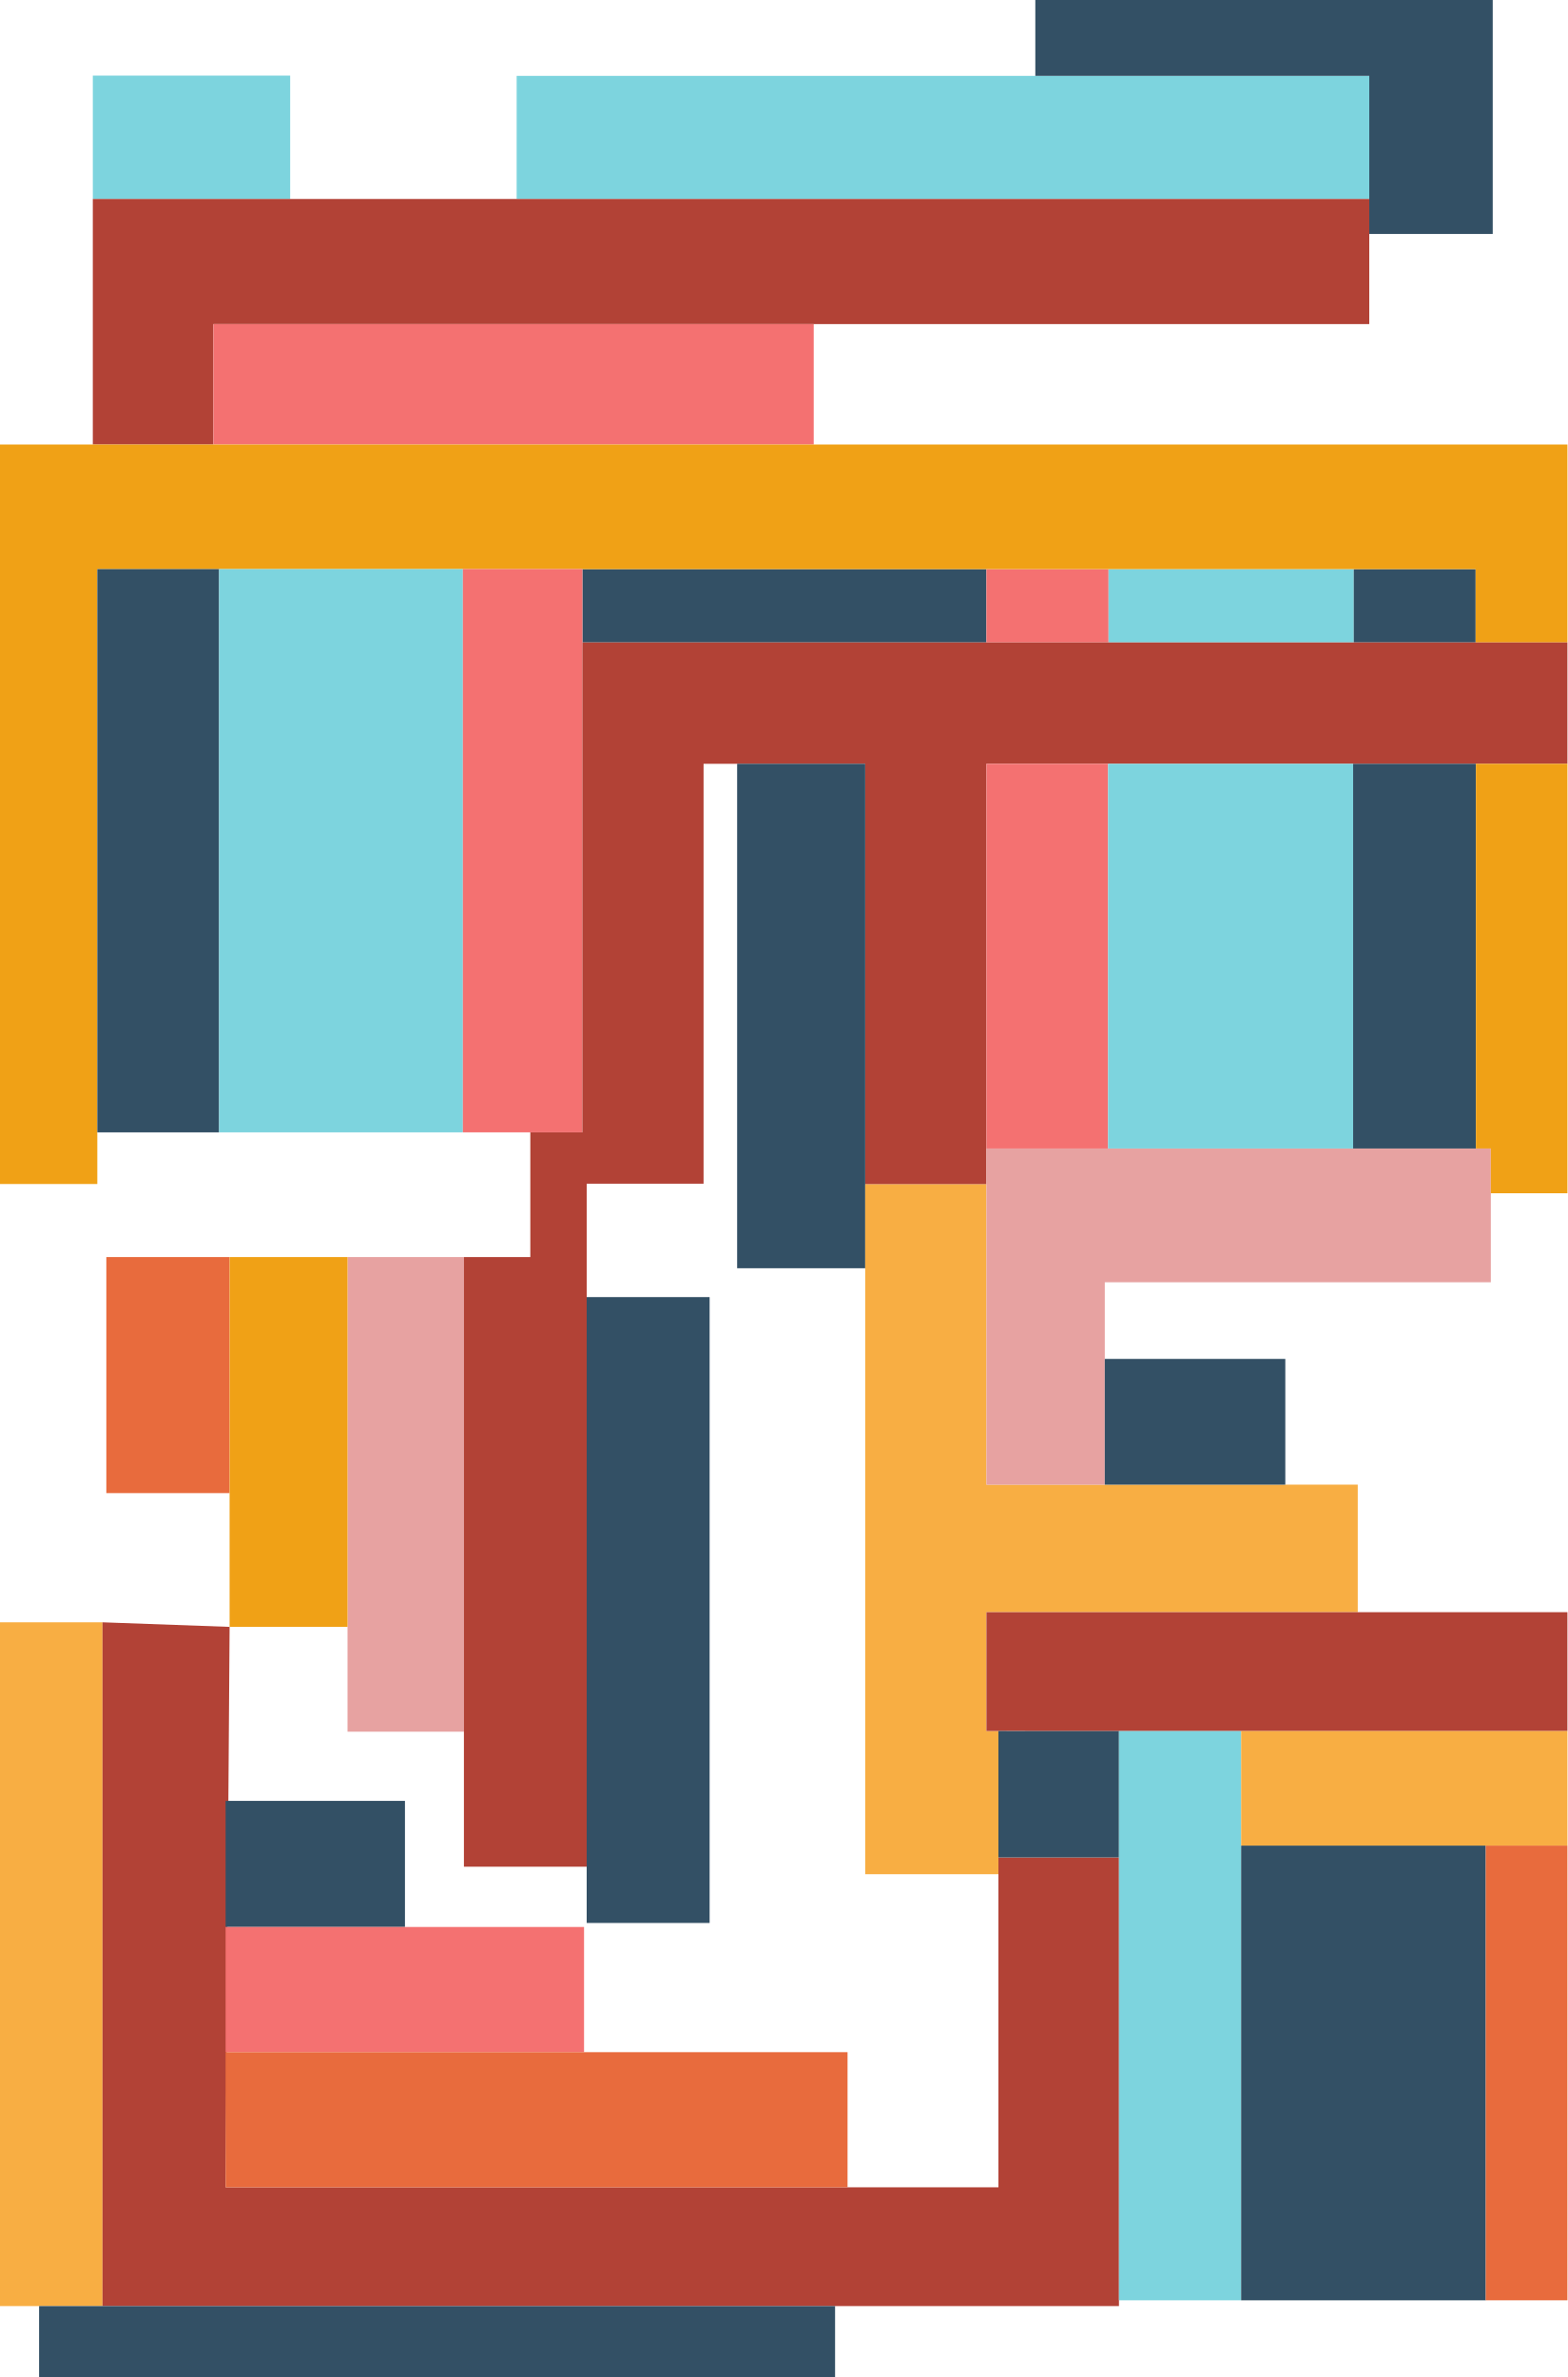
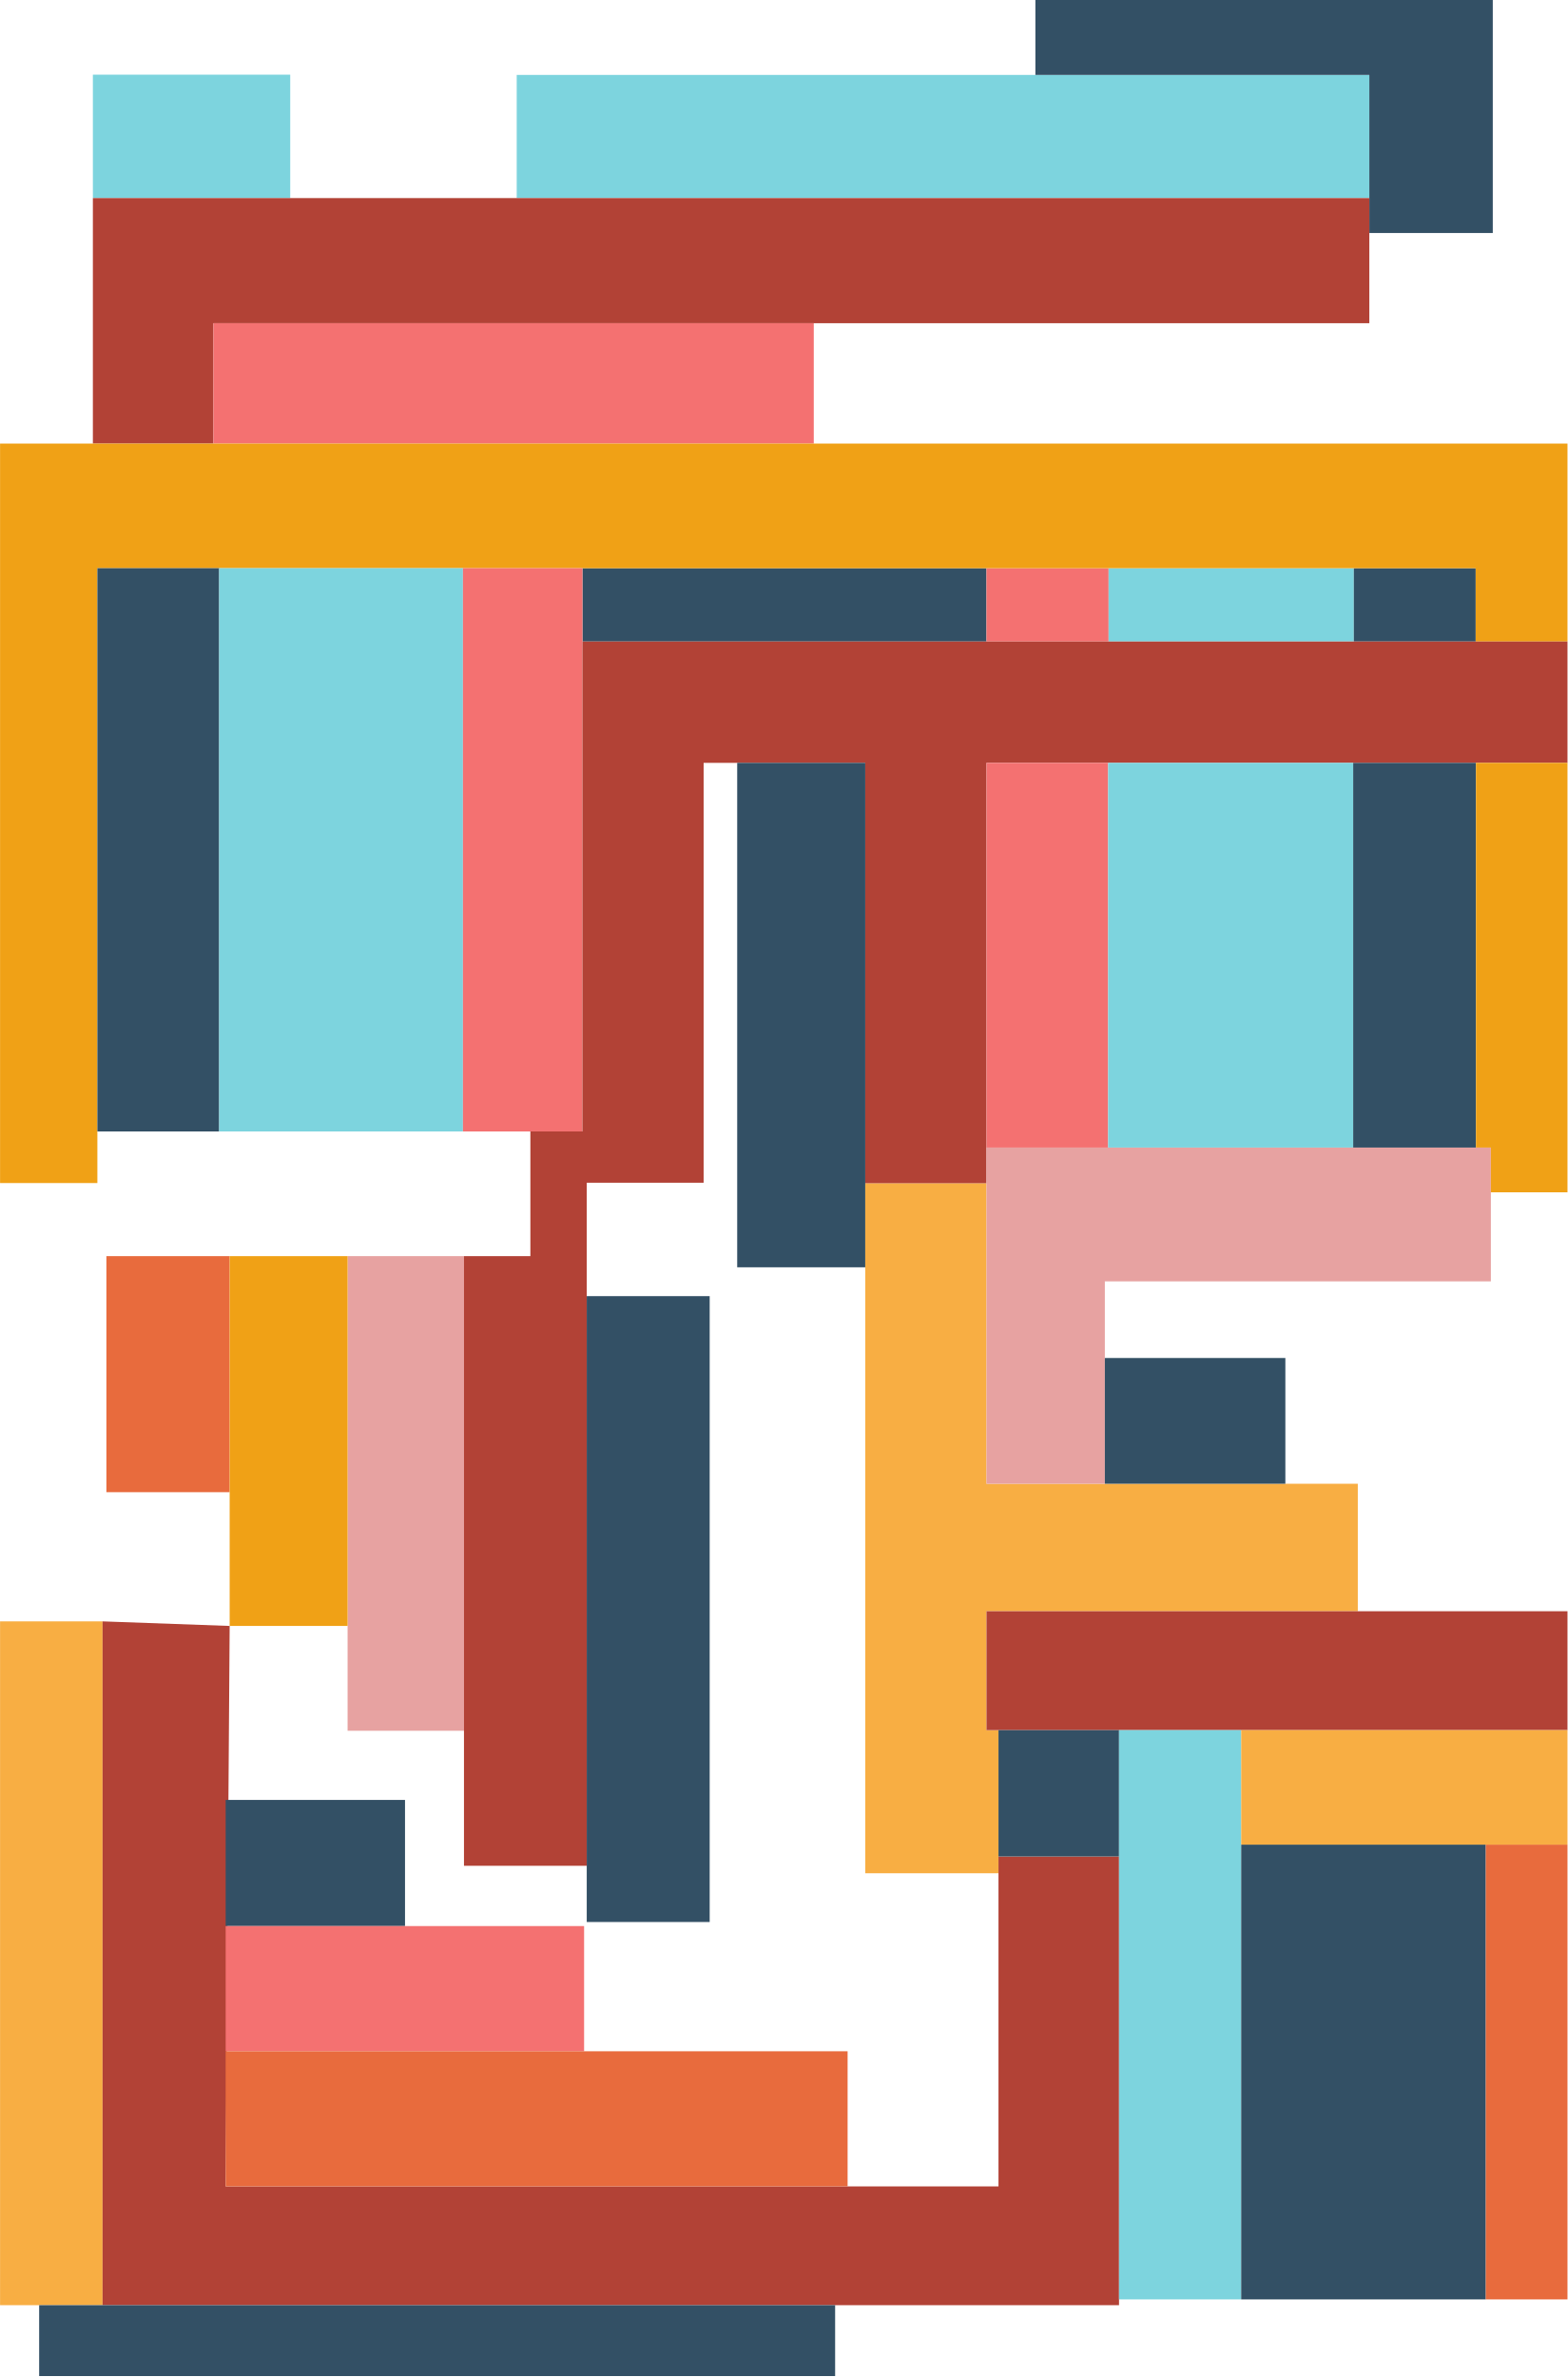
<svg xmlns="http://www.w3.org/2000/svg" width="297.039mm" height="450.497mm" viewBox="0 0 297.039 450.497" version="1.1" id="svg134443">
  <defs id="defs134437" />
-   <g id="layer1" transform="translate(931.5643,-234.1488)">
-     <rect style="opacity:1;fill:#335065;fill-opacity:1;stroke:none;stroke-width:0.274;stroke-miterlimit:4;stroke-dasharray:none;stroke-opacity:1" id="rect1675" width="76.561" height="13.898" x="-821.196" y="342.01" />
-     <rect style="opacity:1;fill:#f47171;fill-opacity:1;stroke:none;stroke-width:0.121;stroke-miterlimit:4;stroke-dasharray:none;stroke-opacity:1" id="rect1677" width="23.145" height="13.898" x="-744.635" y="342.01" />
-     <rect style="opacity:1;fill:#7dd4de;fill-opacity:1;stroke:none;stroke-width:0.194;stroke-miterlimit:4;stroke-dasharray:none;stroke-opacity:1" id="rect1679" width="46.476" height="13.898" x="-721.489" y="342.01" />
-     <rect style="opacity:1;fill:#335065;fill-opacity:1;stroke:none;stroke-width:0.2;stroke-miterlimit:4;stroke-dasharray:none;stroke-opacity:1" id="rect1681" width="23.089" height="13.898" x="-675.014" y="342.01" />
-     <rect style="opacity:1;fill:#e7a2a1;fill-opacity:1;stroke:none;stroke-width:0.275;stroke-miterlimit:4;stroke-dasharray:none;stroke-opacity:1" id="rect1695" width="22.058" height="89.955" x="-865.704" y="472.39" />
-     <path style="fill:#7dd4de;fill-opacity:1;stroke:none;stroke-width:0.265px;stroke-linecap:butt;stroke-linejoin:miter;stroke-opacity:1" d="m -913.973,248.478 h 37.399 v 23.386 h -37.399 z" id="path6164" />
-     <path style="fill:#7dd4de;fill-opacity:1;stroke:none;stroke-width:0.265px;stroke-linecap:butt;stroke-linejoin:miter;stroke-opacity:1" d="m -833.654,248.525 h 161.577 v 23.338 h -161.578 z" id="path6166" />
-     <path style="fill:#335065;fill-opacity:1;stroke:none;stroke-width:0.265px;stroke-linecap:butt;stroke-linejoin:miter;stroke-opacity:1" d="m -735.363,234.149 h 86.682 v 44.338 h -23.396 c 0,0 0,-29.961 0,-29.961 h -63.285 z" id="path6168" />
-     <path style="fill:#b24236;fill-opacity:1;stroke:none;stroke-width:0.265px;stroke-linecap:butt;stroke-linejoin:miter;stroke-opacity:1" d="m -913.973,271.864 h 241.896 v 23.711 h -219.053 v 22.818 h -22.844 z" id="path6170" />
-     <path style="fill:#f47171;fill-opacity:1;stroke:none;stroke-width:0.265px;stroke-linecap:butt;stroke-linejoin:miter;stroke-opacity:1" d="m -891.13,295.576 h 113.771 v 22.818 h -113.771 z" id="path6172" />
-     <path style="fill:#f0a116;fill-opacity:1;stroke:none;stroke-width:0.265px;stroke-linecap:butt;stroke-linejoin:miter;stroke-opacity:1" d="m -931.564,318.393 h 297.039 v 37.515 h -17.4 v -13.898 h -261.197 v 116.536 h -18.442 z" id="path6176" />
-     <path style="fill:#335065;fill-opacity:1;stroke:none;stroke-width:0.265px;stroke-linecap:butt;stroke-linejoin:miter;stroke-opacity:1" d="m -913.122,342.01 h 23.077 v 106.746 h -23.077 z" id="path6178" />
-     <path style="fill:#7dd4de;fill-opacity:1;stroke:none;stroke-width:0.265px;stroke-linecap:butt;stroke-linejoin:miter;stroke-opacity:1" d="m -890.045,342.01 h 46.202 v 106.746 h -46.202 z" id="path6180" />
-     <path style="fill:#f47171;fill-opacity:1;stroke:none;stroke-width:0.265px;stroke-linecap:butt;stroke-linejoin:miter;stroke-opacity:1" d="m -843.844,342.01 h 22.648 v 106.746 h -22.647 z" id="path6182" />
-     <path style="fill:#b24236;fill-opacity:1;stroke:none;stroke-width:0.265px;stroke-linecap:butt;stroke-linejoin:miter;stroke-opacity:1" d="m -821.196,355.909 h 186.671 v 22.998 h -110.102 v 79.703 h -22.975 v -79.703 h -30.632 v 79.579 h -22.148 v 129.447 h -23.265 V 472.391 h 12.582 v -23.634 h 9.869 z" id="path6186" />
-     <path style="fill:#335065;fill-opacity:1;stroke:none;stroke-width:0.265px;stroke-linecap:butt;stroke-linejoin:miter;stroke-opacity:1" d="m -791.872,378.906 h 24.27 v 95.604 h -24.27 z" id="path6188" />
-     <path style="fill:#335065;fill-opacity:1;stroke:none;stroke-width:0.265px;stroke-linecap:butt;stroke-linejoin:miter;stroke-opacity:1" d="m -820.383,479.977 h 23.297 v 118.619 h -23.297 z" id="path6190" />
-     <path style="fill:#f8ae43;fill-opacity:1;stroke:none;stroke-width:0.265px;stroke-linecap:butt;stroke-linejoin:miter;stroke-opacity:1" d="m -767.602,458.609 h 22.975 v 56.919 h 70.366 c 0,0 0,24.167 0,24.167 h -70.366 v 22.53 h 2.272 v 27.128 h -25.246 z" id="path6192" />
-     <path style="fill:#e7a2a1;fill-opacity:1;stroke:none;stroke-width:0.265px;stroke-linecap:butt;stroke-linejoin:miter;stroke-opacity:1" d="m -744.627,451.816 h 95.586 v 25.355 h -73.157 v 38.359 h -22.428 z" id="path6194" />
-     <path style="fill:#335065;fill-opacity:1;stroke:none;stroke-width:0.265px;stroke-linecap:butt;stroke-linejoin:miter;stroke-opacity:1" d="m -722.199,491.694 h 34.21 v 23.835 h -34.21 z" id="path6196" />
-     <path style="fill:#f47171;fill-opacity:1;stroke:none;stroke-width:0.265px;stroke-linecap:butt;stroke-linejoin:miter;stroke-opacity:1" d="m -744.627,378.906 h 23.054 c 0,0 0,72.91 0,72.91 h -23.054 z" id="path6198" />
-     <path style="fill:#7dd4de;fill-opacity:1;stroke:none;stroke-width:0.265px;stroke-linecap:butt;stroke-linejoin:miter;stroke-opacity:1" d="m -721.574,378.906 h 46.439 v 72.91 h -46.439 z" id="path6200" />
-     <path style="fill:#335065;fill-opacity:1;stroke:none;stroke-width:0.265px;stroke-linecap:butt;stroke-linejoin:miter;stroke-opacity:1" d="m -675.135,378.906 h 23.265 v 72.91 h -23.265 z" id="path6202" />
-     <path style="fill:#f0a116;fill-opacity:1;stroke:none;stroke-width:0.265px;stroke-linecap:butt;stroke-linejoin:miter;stroke-opacity:1" d="m -651.869,378.907 h 17.344 v 81.391 h -14.516 v -8.482 h -2.828 z" id="path6204" />
-     <path style="fill:#e86b3d;fill-opacity:1;stroke:none;stroke-width:0.265px;stroke-linecap:butt;stroke-linejoin:miter;stroke-opacity:1" d="m -911.412,472.39 h 23.36 v 44.737 h -23.36 z" id="path6206" />
-     <path style="fill:#f0a116;fill-opacity:1;stroke:none;stroke-width:0.265px;stroke-linecap:butt;stroke-linejoin:miter;stroke-opacity:1" d="m -888.052,472.39 h 22.348 v 70.09 h -22.348 z" id="path6208" />
-     <path style="fill:#f8ae43;fill-opacity:1;stroke:none;stroke-width:0.265px;stroke-linecap:butt;stroke-linejoin:miter;stroke-opacity:1" d="m -931.564,541.613 h 19.426 v 129.592 h -19.426 z" id="path6210" />
-     <path id="path6214" d="m -912.138,541.613 24.086,0.867 -0.757,106.213 h 146.454 v -62.52 h 22.844 v 85.032 h -192.627 z" style="fill:#b24236;fill-opacity:1;stroke:none;stroke-width:0.265px;stroke-linecap:butt;stroke-linejoin:miter;stroke-opacity:1" />
-     <path style="fill:#b24236;fill-opacity:1;stroke:none;stroke-width:0.265px;stroke-linecap:butt;stroke-linejoin:miter;stroke-opacity:1" d="m -744.627,562.225 v -22.529 h 110.102 v 22.53 z" id="path6216" />
-     <path style="fill:#335065;fill-opacity:1;stroke:none;stroke-width:0.265px;stroke-linecap:butt;stroke-linejoin:miter;stroke-opacity:1" d="m -719.511,562.226 v 23.947 h -22.844 v -23.948 z" id="path6218" />
-     <path style="fill:#335065;fill-opacity:1;stroke:none;stroke-width:0.265px;stroke-linecap:butt;stroke-linejoin:miter;stroke-opacity:1" d="m -888.809,575.457 h 33.988 v 23.899 h -33.988 z" id="path6220" />
-     <path style="fill:#f47171;fill-opacity:1;stroke:none;stroke-width:0.265px;stroke-linecap:butt;stroke-linejoin:miter;stroke-opacity:1" d="m -888.809,599.356 h 67.924 v 23.726 h -67.924 z" id="path6222" />
-     <path style="fill:#e86b3d;fill-opacity:1;stroke:none;stroke-width:0.265px;stroke-linecap:butt;stroke-linejoin:miter;stroke-opacity:1" d="m -888.809,623.082 h 117.861 v 25.611 h -117.861 z" id="path6224" />
-     <path style="fill:#7dd4de;fill-opacity:1;stroke:none;stroke-width:0.265px;stroke-linecap:butt;stroke-linejoin:miter;stroke-opacity:1" d="m -719.511,562.226 h 23.153 v 107.888 h -23.153 z" id="path6226" />
-     <path style="fill:#335065;fill-opacity:1;stroke:none;stroke-width:0.265px;stroke-linecap:butt;stroke-linejoin:miter;stroke-opacity:1" d="m -696.358,583.928 h 46.354 v 86.186 h -46.354 z" id="path6228" />
-     <path style="fill:#e86b3d;fill-opacity:1;stroke:none;stroke-width:0.265px;stroke-linecap:butt;stroke-linejoin:miter;stroke-opacity:1" d="m -650.005,583.928 h 15.48 v 86.186 h -15.479 z" id="path6230" />
-     <path style="fill:#335065;fill-opacity:1;stroke:none;stroke-width:0.265px;stroke-linecap:butt;stroke-linejoin:miter;stroke-opacity:1" d="m -924.156,671.205 h 150.844 v 13.441 h -150.844 z" id="path6232" />
-     <path style="fill:#f8ae43;fill-opacity:1;stroke:none;stroke-width:0.265px;stroke-linecap:butt;stroke-linejoin:miter;stroke-opacity:1" d="m -696.358,562.226 h 61.833 v 21.702 h -61.833 z" id="path6234" />
+   <g id="g9178">
+     <rect transform="matrix(1,0,0,1,149.3573,225.1935)" style="opacity:1;stroke-opacity:1;fill-opacity:1;stroke:none;stroke-miterlimit:4;stroke-dasharray:none;stroke-width:0.102;fill:#335065" id="rect1675" width="76.561" height="13.898" x="-38.978" y="-117.509" />
+     <rect transform="matrix(1,0,0,1,149.3573,225.1935)" style="opacity:1;stroke-opacity:1;fill-opacity:1;stroke:none;stroke-miterlimit:4;stroke-dasharray:none;stroke-width:0.045;fill:#f47171" id="rect1677" width="23.145" height="13.898" x="37.583" y="-117.509" />
+     <rect transform="matrix(1,0,0,1,149.3573,225.1935)" style="opacity:1;stroke-opacity:1;fill-opacity:1;stroke:none;stroke-miterlimit:4;stroke-dasharray:none;stroke-width:0.072;fill:#7dd4de" id="rect1679" width="46.476" height="13.898" x="60.729" y="-117.509" />
+     <rect transform="matrix(1,0,0,1,149.3573,225.1935)" style="opacity:1;stroke-opacity:1;fill-opacity:1;stroke:none;stroke-miterlimit:4;stroke-dasharray:none;stroke-width:0.075;fill:#335065" id="rect1681" width="23.089" height="13.898" x="107.204" y="-117.509" />
+     <rect transform="matrix(1,0,0,1,149.3573,225.1935)" style="opacity:1;stroke-opacity:1;fill-opacity:1;stroke:none;stroke-miterlimit:4;stroke-dasharray:none;stroke-width:0.103;fill:#e7a2a1" id="rect1695" width="22.058" height="89.955" x="-83.486" y="12.871" />
+     <path style="stroke-linejoin:miter;stroke-opacity:1;fill-opacity:1;stroke:none;stroke-linecap:butt;stroke-width:0.099;fill:#7dd4de" d="M17.602 14.153C17.602 14.153 55.001 14.153 55.001 14.153C55.001 14.153 55.001 37.539 55.001 37.539C55.001 37.539 17.602 37.539 17.602 37.539C17.602 37.539 17.602 14.153 17.602 14.153" id="path6164" />
+     <path style="stroke-linejoin:miter;stroke-opacity:1;fill-opacity:1;stroke:none;stroke-linecap:butt;stroke-width:0.099;fill:#7dd4de" d="M97.921 14.2C97.921 14.2 259.498 14.2 259.498 14.2C259.498 14.2 259.498 37.538 259.498 37.538C259.498 37.538 97.92 37.538 97.92 37.538C97.92 37.538 97.921 14.2 97.921 14.2" id="path6166" />
+     <path style="stroke-linejoin:miter;stroke-opacity:1;fill-opacity:1;stroke:none;stroke-linecap:butt;stroke-width:0.099;fill:#335065" d="M196.213 -0.176C196.213 -0.176 282.894 -0.176 282.894 -0.176C282.894 -0.176 282.894 44.161 282.894 44.161C282.894 44.161 259.498 44.161 259.498 44.161C259.498 44.161 259.498 14.2 259.498 14.2C259.498 14.2 196.213 14.2 196.213 14.2C196.213 14.2 196.213 -0.176 196.213 -0.176" id="path6168" />
+     <path style="stroke-linejoin:miter;stroke-opacity:1;fill-opacity:1;stroke:none;stroke-linecap:butt;stroke-width:0.099;fill:#b24236" d="M17.602 37.539C17.602 37.539 259.498 37.539 259.498 37.539C259.498 37.539 259.498 61.25 259.498 61.25C259.498 61.25 40.445 61.25 40.445 61.25C40.445 61.25 40.445 84.068 40.445 84.068C40.445 84.068 17.601 84.068 17.601 84.068C17.601 84.068 17.602 37.539 17.602 37.539" id="path6170" />
+     <path style="stroke-linejoin:miter;stroke-opacity:1;fill-opacity:1;stroke:none;stroke-linecap:butt;stroke-width:0.099;fill:#f47171" d="M40.445 61.25C40.445 61.25 154.216 61.25 154.216 61.25C154.216 61.25 154.216 84.068 154.216 84.068C154.216 84.068 40.446 84.068 40.446 84.068C40.446 84.068 40.445 61.25 40.445 61.25" id="path6172" />
+     <path style="stroke-linejoin:miter;stroke-opacity:1;fill-opacity:1;stroke:none;stroke-linecap:butt;stroke-width:0.099;fill:#f0a116" d="M0.011 84.068C0.011 84.068 297.05 84.068 297.05 84.068C297.05 84.068 297.05 121.583 297.05 121.583C297.05 121.583 279.651 121.583 279.651 121.583C279.651 121.583 279.651 107.685 279.651 107.685C279.651 107.685 18.453 107.685 18.453 107.685C18.453 107.685 18.453 224.22 18.453 224.22C18.453 224.22 0.011 224.22 0.011 224.22C0.011 224.22 0.011 84.068 0.011 84.068" id="path6176" />
+     <path style="stroke-linejoin:miter;stroke-opacity:1;fill-opacity:1;stroke:none;stroke-linecap:butt;stroke-width:0.099;fill:#335065" d="M18.453 107.685C18.453 107.685 41.531 107.685 41.531 107.685C41.531 107.685 41.531 214.431 41.531 214.431C41.531 214.431 18.453 214.431 18.453 214.431C18.453 214.431 18.453 107.685 18.453 107.685" id="path6178" />
+     <path style="stroke-linejoin:miter;stroke-opacity:1;fill-opacity:1;stroke:none;stroke-linecap:butt;stroke-width:0.099;fill:#7dd4de" d="M41.531 107.685C41.531 107.685 87.732 107.685 87.732 107.685C87.732 107.685 87.732 214.431 87.732 214.431C87.732 214.431 41.531 214.431 41.531 214.431C41.531 214.431 41.531 107.685 41.531 107.685" id="path6180" />
+     <path style="stroke-linejoin:miter;stroke-opacity:1;fill-opacity:1;stroke:none;stroke-linecap:butt;stroke-width:0.099;fill:#f47171" d="M87.732 107.685C87.732 107.685 110.379 107.685 110.379 107.685C110.379 107.685 110.379 214.431 110.379 214.431C110.379 214.431 87.732 214.431 87.732 214.431C87.732 214.431 87.732 107.685 87.732 107.685" id="path6182" />
+     <path style="stroke-linejoin:miter;stroke-opacity:1;fill-opacity:1;stroke:none;stroke-linecap:butt;stroke-width:0.099;fill:#b24236" d="M110.379 121.583C110.379 121.583 297.05 121.583 297.05 121.583C297.05 121.583 297.05 144.581 297.05 144.581C297.05 144.581 186.949 144.581 186.949 144.581C186.949 144.581 186.949 224.284 186.949 224.284C186.949 224.284 163.973 224.284 163.973 224.284C163.973 224.284 163.973 144.582 163.973 144.582C163.973 144.582 133.342 144.582 133.342 144.582C133.342 144.582 133.342 224.16 133.342 224.16C133.342 224.16 111.193 224.16 111.193 224.16C111.193 224.16 111.193 353.608 111.193 353.608C111.193 353.608 87.928 353.608 87.928 353.608C87.928 353.608 87.928 238.066 87.928 238.066C87.928 238.066 100.51 238.066 100.51 238.066C100.51 238.066 100.51 214.432 100.51 214.432C100.51 214.432 110.379 214.432 110.379 214.432C110.379 214.432 110.379 121.583 110.379 121.583" id="path6186" />
+     <path style="stroke-linejoin:miter;stroke-opacity:1;fill-opacity:1;stroke:none;stroke-linecap:butt;stroke-width:0.099;fill:#335065" d="M139.703 144.581C139.703 144.581 163.973 144.581 163.973 144.581C163.973 144.581 163.973 240.185 163.973 240.185C163.973 240.185 139.703 240.185 139.703 240.185C139.703 240.185 139.703 144.581 139.703 144.581" id="path6188" />
+     <path style="stroke-linejoin:miter;stroke-opacity:1;fill-opacity:1;stroke:none;stroke-linecap:butt;stroke-width:0.099;fill:#335065" d="M111.192 245.652C111.192 245.652 134.49 245.652 134.49 245.652C134.49 245.652 134.49 364.271 134.49 364.271C134.49 364.271 111.192 364.271 111.192 364.271C111.192 364.271 111.192 245.652 111.192 245.652" id="path6190" />
+     <path style="stroke-linejoin:miter;stroke-opacity:1;fill-opacity:1;stroke:none;stroke-linecap:butt;stroke-width:0.099;fill:#f8ae43" d="M163.973 224.283C163.973 224.283 186.949 224.283 186.949 224.283C186.949 224.283 186.949 281.202 186.949 281.202C186.949 281.202 257.314 281.202 257.314 281.202C257.314 281.202 257.314 305.369 257.314 305.369C257.314 305.369 186.949 305.369 186.949 305.369C186.949 305.369 186.949 327.9 186.949 327.9C186.949 327.9 189.221 327.9 189.221 327.9C189.221 327.9 189.221 355.028 189.221 355.028C189.221 355.028 163.974 355.028 163.974 355.028C163.974 355.028 163.973 224.283 163.973 224.283" id="path6192" />
+     <path style="stroke-linejoin:miter;stroke-opacity:1;fill-opacity:1;stroke:none;stroke-linecap:butt;stroke-width:0.099;fill:#e7a2a1" d="M186.948 217.49C186.948 217.49 282.533 217.49 282.533 217.49C282.533 217.49 282.533 242.845 282.533 242.845C282.533 242.845 209.376 242.845 209.376 242.845C209.376 242.845 209.376 281.204 209.376 281.204C209.376 281.204 186.948 281.204 186.948 281.204C186.948 281.204 186.948 217.49 186.948 217.49" id="path6194" />
+     <path style="stroke-linejoin:miter;stroke-opacity:1;fill-opacity:1;stroke:none;stroke-linecap:butt;stroke-width:0.099;fill:#335065" d="M209.376 257.368C209.376 257.368 243.586 257.368 243.586 257.368C243.586 257.368 243.586 281.204 243.586 281.204C243.586 281.204 209.376 281.204 209.376 281.204C209.376 281.204 209.376 257.368 209.376 257.368" id="path6196" />
+     <path style="stroke-linejoin:miter;stroke-opacity:1;fill-opacity:1;stroke:none;stroke-linecap:butt;stroke-width:0.099;fill:#f47171" d="M186.948 144.581C186.948 144.581 210.002 144.581 210.002 144.581C210.002 144.581 210.002 217.49 210.002 217.49C210.002 217.49 186.948 217.49 186.948 217.49C186.948 217.49 186.948 144.581 186.948 144.581" id="path6198" />
+     <path style="stroke-linejoin:miter;stroke-opacity:1;fill-opacity:1;stroke:none;stroke-linecap:butt;stroke-width:0.099;fill:#7dd4de" d="M210.002 144.581C210.002 144.581 256.44 144.581 256.44 144.581C256.44 144.581 256.44 217.49 256.44 217.49C256.44 217.49 210.002 217.49 210.002 217.49C210.002 217.49 210.002 144.581 210.002 144.581" id="path6200" />
+     <path style="stroke-linejoin:miter;stroke-opacity:1;fill-opacity:1;stroke:none;stroke-linecap:butt;stroke-width:0.099;fill:#335065" d="M256.44 144.581C256.44 144.581 279.705 144.581 279.705 144.581C279.705 144.581 279.705 217.49 279.705 217.49C279.705 217.49 256.44 217.49 256.44 217.49C256.44 217.49 256.44 144.581 256.44 144.581" id="path6202" />
+     <path style="stroke-linejoin:miter;stroke-opacity:1;fill-opacity:1;stroke:none;stroke-linecap:butt;stroke-width:0.099;fill:#f0a116" d="M279.706 144.581C279.706 144.581 297.05 144.581 297.05 144.581C297.05 144.581 297.05 225.972 297.05 225.972C297.05 225.972 282.534 225.972 282.534 225.972C282.534 225.972 282.534 217.491 282.534 217.491C282.534 217.491 279.706 217.491 279.706 217.491C279.706 217.491 279.706 144.581 279.706 144.581" id="path6204" />
+     <path style="stroke-linejoin:miter;stroke-opacity:1;fill-opacity:1;stroke:none;stroke-linecap:butt;stroke-width:0.099;fill:#e86b3d" d="M20.163 238.065C20.163 238.065 43.523 238.065 43.523 238.065C43.523 238.065 43.523 282.802 43.523 282.802C43.523 282.802 20.163 282.802 20.163 282.802C20.163 282.802 20.163 238.065 20.163 238.065" id="path6206" />
+     <path style="stroke-linejoin:miter;stroke-opacity:1;fill-opacity:1;stroke:none;stroke-linecap:butt;stroke-width:0.099;fill:#f0a116" d="M43.523 238.065C43.523 238.065 65.871 238.065 65.871 238.065C65.871 238.065 65.871 308.155 65.871 308.155C65.871 308.155 43.523 308.155 43.523 308.155C43.523 308.155 43.523 238.065 43.523 238.065" id="path6208" />
+     <path style="stroke-linejoin:miter;stroke-opacity:1;fill-opacity:1;stroke:none;stroke-linecap:butt;stroke-width:0.099;fill:#f8ae43" d="M0.011 307.288C0.011 307.288 19.437 307.288 19.437 307.288C19.437 307.288 19.437 436.88 19.437 436.88C19.437 436.88 0.011 436.88 0.011 436.88C0.011 436.88 0.011 307.288 0.011 307.288" id="path6210" />
+     <path id="path6214" d="M19.437 307.288C19.437 307.288 43.523 308.155 43.523 308.155C43.523 308.155 42.766 414.368 42.766 414.368C42.766 414.368 189.22 414.368 189.22 414.368C189.22 414.368 189.22 351.848 189.22 351.848C189.22 351.848 212.064 351.848 212.064 351.848C212.064 351.848 212.064 436.88 212.064 436.88C212.064 436.88 19.437 436.88 19.437 436.88C19.437 436.88 19.437 307.288 19.437 307.288" style="stroke-linejoin:miter;stroke-opacity:1;fill-opacity:1;stroke:none;stroke-linecap:butt;stroke-width:0.099;fill:#b24236" />
+     <path style="stroke-linejoin:miter;stroke-opacity:1;fill-opacity:1;stroke:none;stroke-linecap:butt;stroke-width:0.099;fill:#b24236" d="M186.948 327.9C186.948 327.9 186.948 305.37 186.948 305.37C186.948 305.37 297.05 305.37 297.05 305.37C297.05 305.37 297.05 327.901 297.05 327.901C297.05 327.901 186.948 327.9 186.948 327.9" id="path6216" />
+     <path style="stroke-linejoin:miter;stroke-opacity:1;fill-opacity:1;stroke:none;stroke-linecap:butt;stroke-width:0.099;fill:#335065" d="M212.064 327.901C212.064 327.901 212.064 351.848 212.064 351.848C212.064 351.848 189.22 351.848 189.22 351.848C189.22 351.848 189.22 327.9 189.22 327.9C189.22 327.9 212.064 327.901 212.064 327.901" id="path6218" />
+     <path style="stroke-linejoin:miter;stroke-opacity:1;fill-opacity:1;stroke:none;stroke-linecap:butt;stroke-width:0.099;fill:#335065" d="M42.766 341.132C42.766 341.132 76.754 341.132 76.754 341.132C76.754 341.132 76.754 365.031 76.754 365.031C76.754 365.031 42.766 365.031 42.766 365.031C42.766 365.031 42.766 341.132 42.766 341.132" id="path6220" />
+     <path style="stroke-linejoin:miter;stroke-opacity:1;fill-opacity:1;stroke:none;stroke-linecap:butt;stroke-width:0.099;fill:#f47171" d="M42.766 365.031C42.766 365.031 110.69 365.031 110.69 365.031C110.69 365.031 110.69 388.757 110.69 388.757C110.69 388.757 42.766 388.757 42.766 388.757C42.766 388.757 42.766 365.031 42.766 365.031" id="path6222" />
+     <path style="stroke-linejoin:miter;stroke-opacity:1;fill-opacity:1;stroke:none;stroke-linecap:butt;stroke-width:0.099;fill:#e86b3d" d="M42.766 388.757C42.766 388.757 160.627 388.757 160.627 388.757C160.627 388.757 160.627 414.367 160.627 414.367C160.627 414.367 42.766 414.367 42.766 414.367C42.766 414.367 42.766 388.757 42.766 388.757" id="path6224" />
+     <path style="stroke-linejoin:miter;stroke-opacity:1;fill-opacity:1;stroke:none;stroke-linecap:butt;stroke-width:0.099;fill:#7dd4de" d="M212.064 327.901C212.064 327.901 235.217 327.901 235.217 327.901C235.217 327.901 235.217 435.788 235.217 435.788C235.217 435.788 212.064 435.788 212.064 435.788C212.064 435.788 212.064 327.901 212.064 327.901" id="path6226" />
+     <path style="stroke-linejoin:miter;stroke-opacity:1;fill-opacity:1;stroke:none;stroke-linecap:butt;stroke-width:0.099;fill:#335065" d="M235.217 349.603C235.217 349.603 281.57 349.603 281.57 349.603C281.57 349.603 281.57 435.788 281.57 435.788C281.57 435.788 235.217 435.788 235.217 435.788C235.217 435.788 235.217 349.603 235.217 349.603" id="path6228" />
+     <path style="stroke-linejoin:miter;stroke-opacity:1;fill-opacity:1;stroke:none;stroke-linecap:butt;stroke-width:0.099;fill:#e86b3d" d="M281.57 349.603C281.57 349.603 297.05 349.603 297.05 349.603C297.05 349.603 297.05 435.788 297.05 435.788C297.05 435.788 281.571 435.788 281.571 435.788C281.571 435.788 281.57 349.603 281.57 349.603" id="path6230" />
+     <path style="stroke-linejoin:miter;stroke-opacity:1;fill-opacity:1;stroke:none;stroke-linecap:butt;stroke-width:0.099;fill:#335065" d="M7.419 436.88C7.419 436.88 158.263 436.88 158.263 436.88C158.263 436.88 158.263 450.32 158.263 450.32C158.263 450.32 7.419 450.32 7.419 450.32C7.419 450.32 7.419 436.88 7.419 436.88" id="path6232" />
+     <path style="stroke-linejoin:miter;stroke-opacity:1;fill-opacity:1;stroke:none;stroke-linecap:butt;stroke-width:0.099;fill:#f8ae43" d="M235.217 327.901C235.217 327.901 297.05 327.901 297.05 327.901C297.05 327.901 297.05 349.603 297.05 349.603C297.05 349.603 235.217 349.603 235.217 349.603C235.217 349.603 235.217 327.901 235.217 327.901" id="path6234" />
  </g>
</svg>
